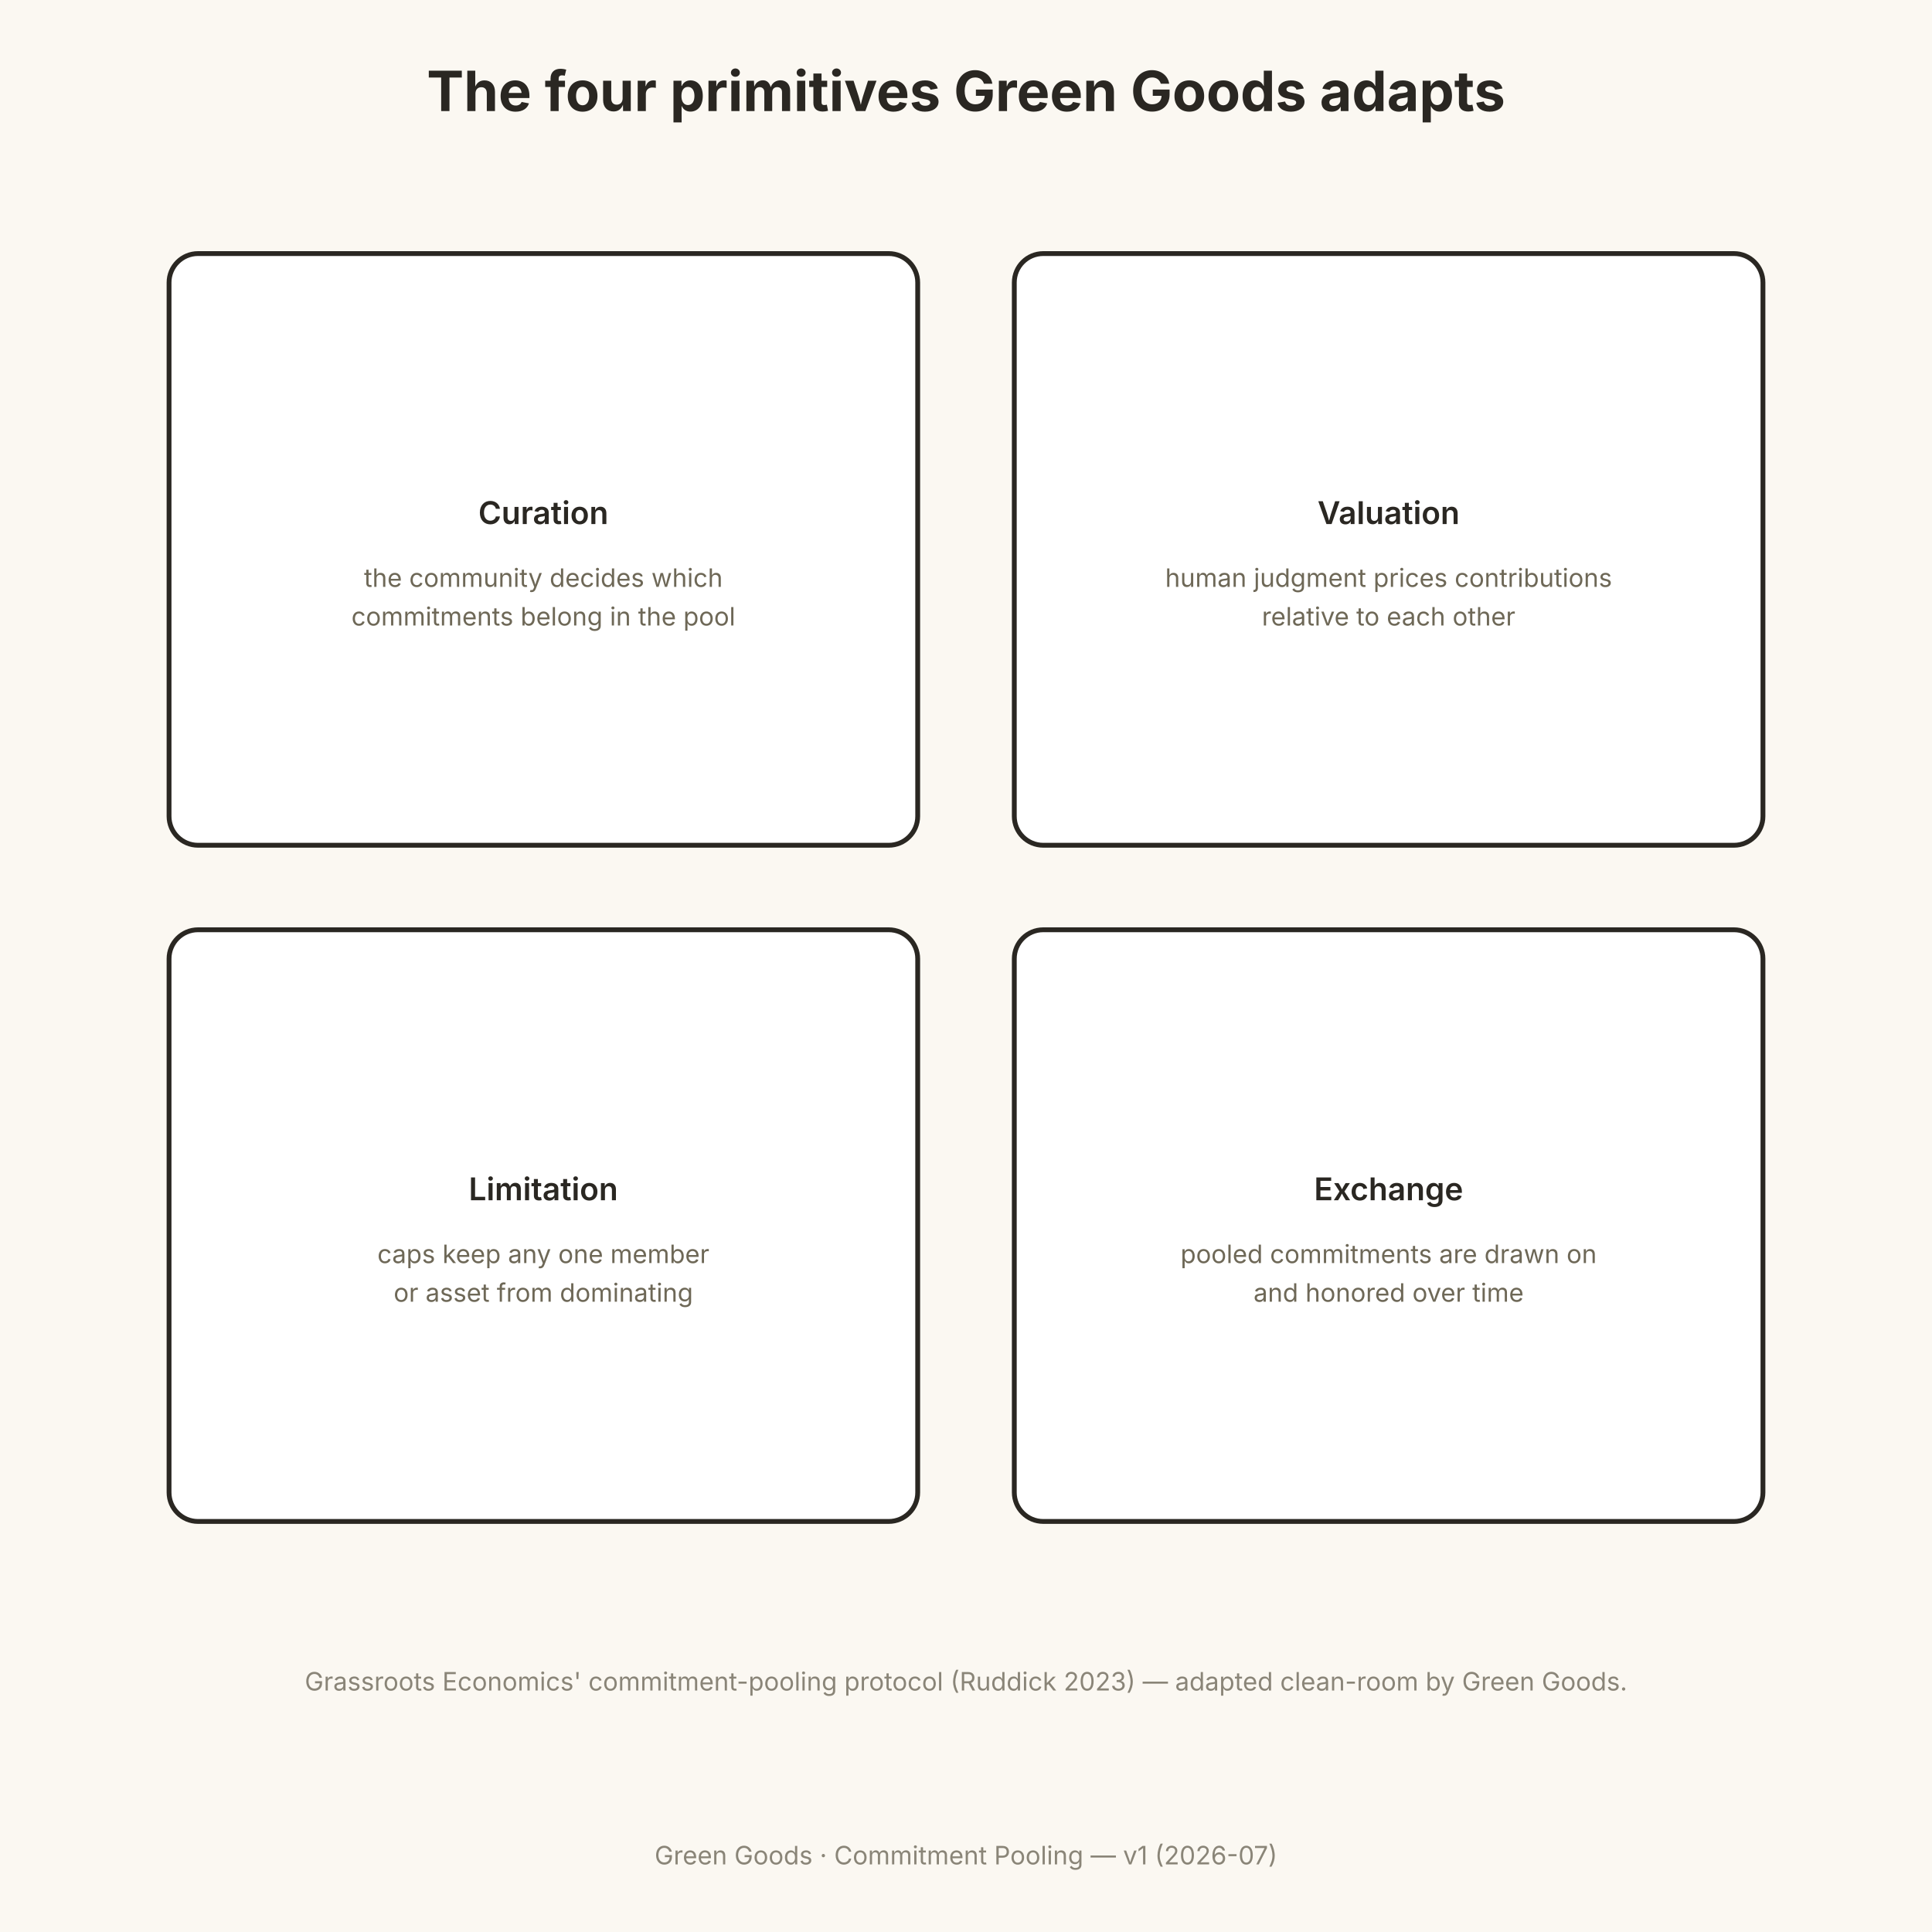
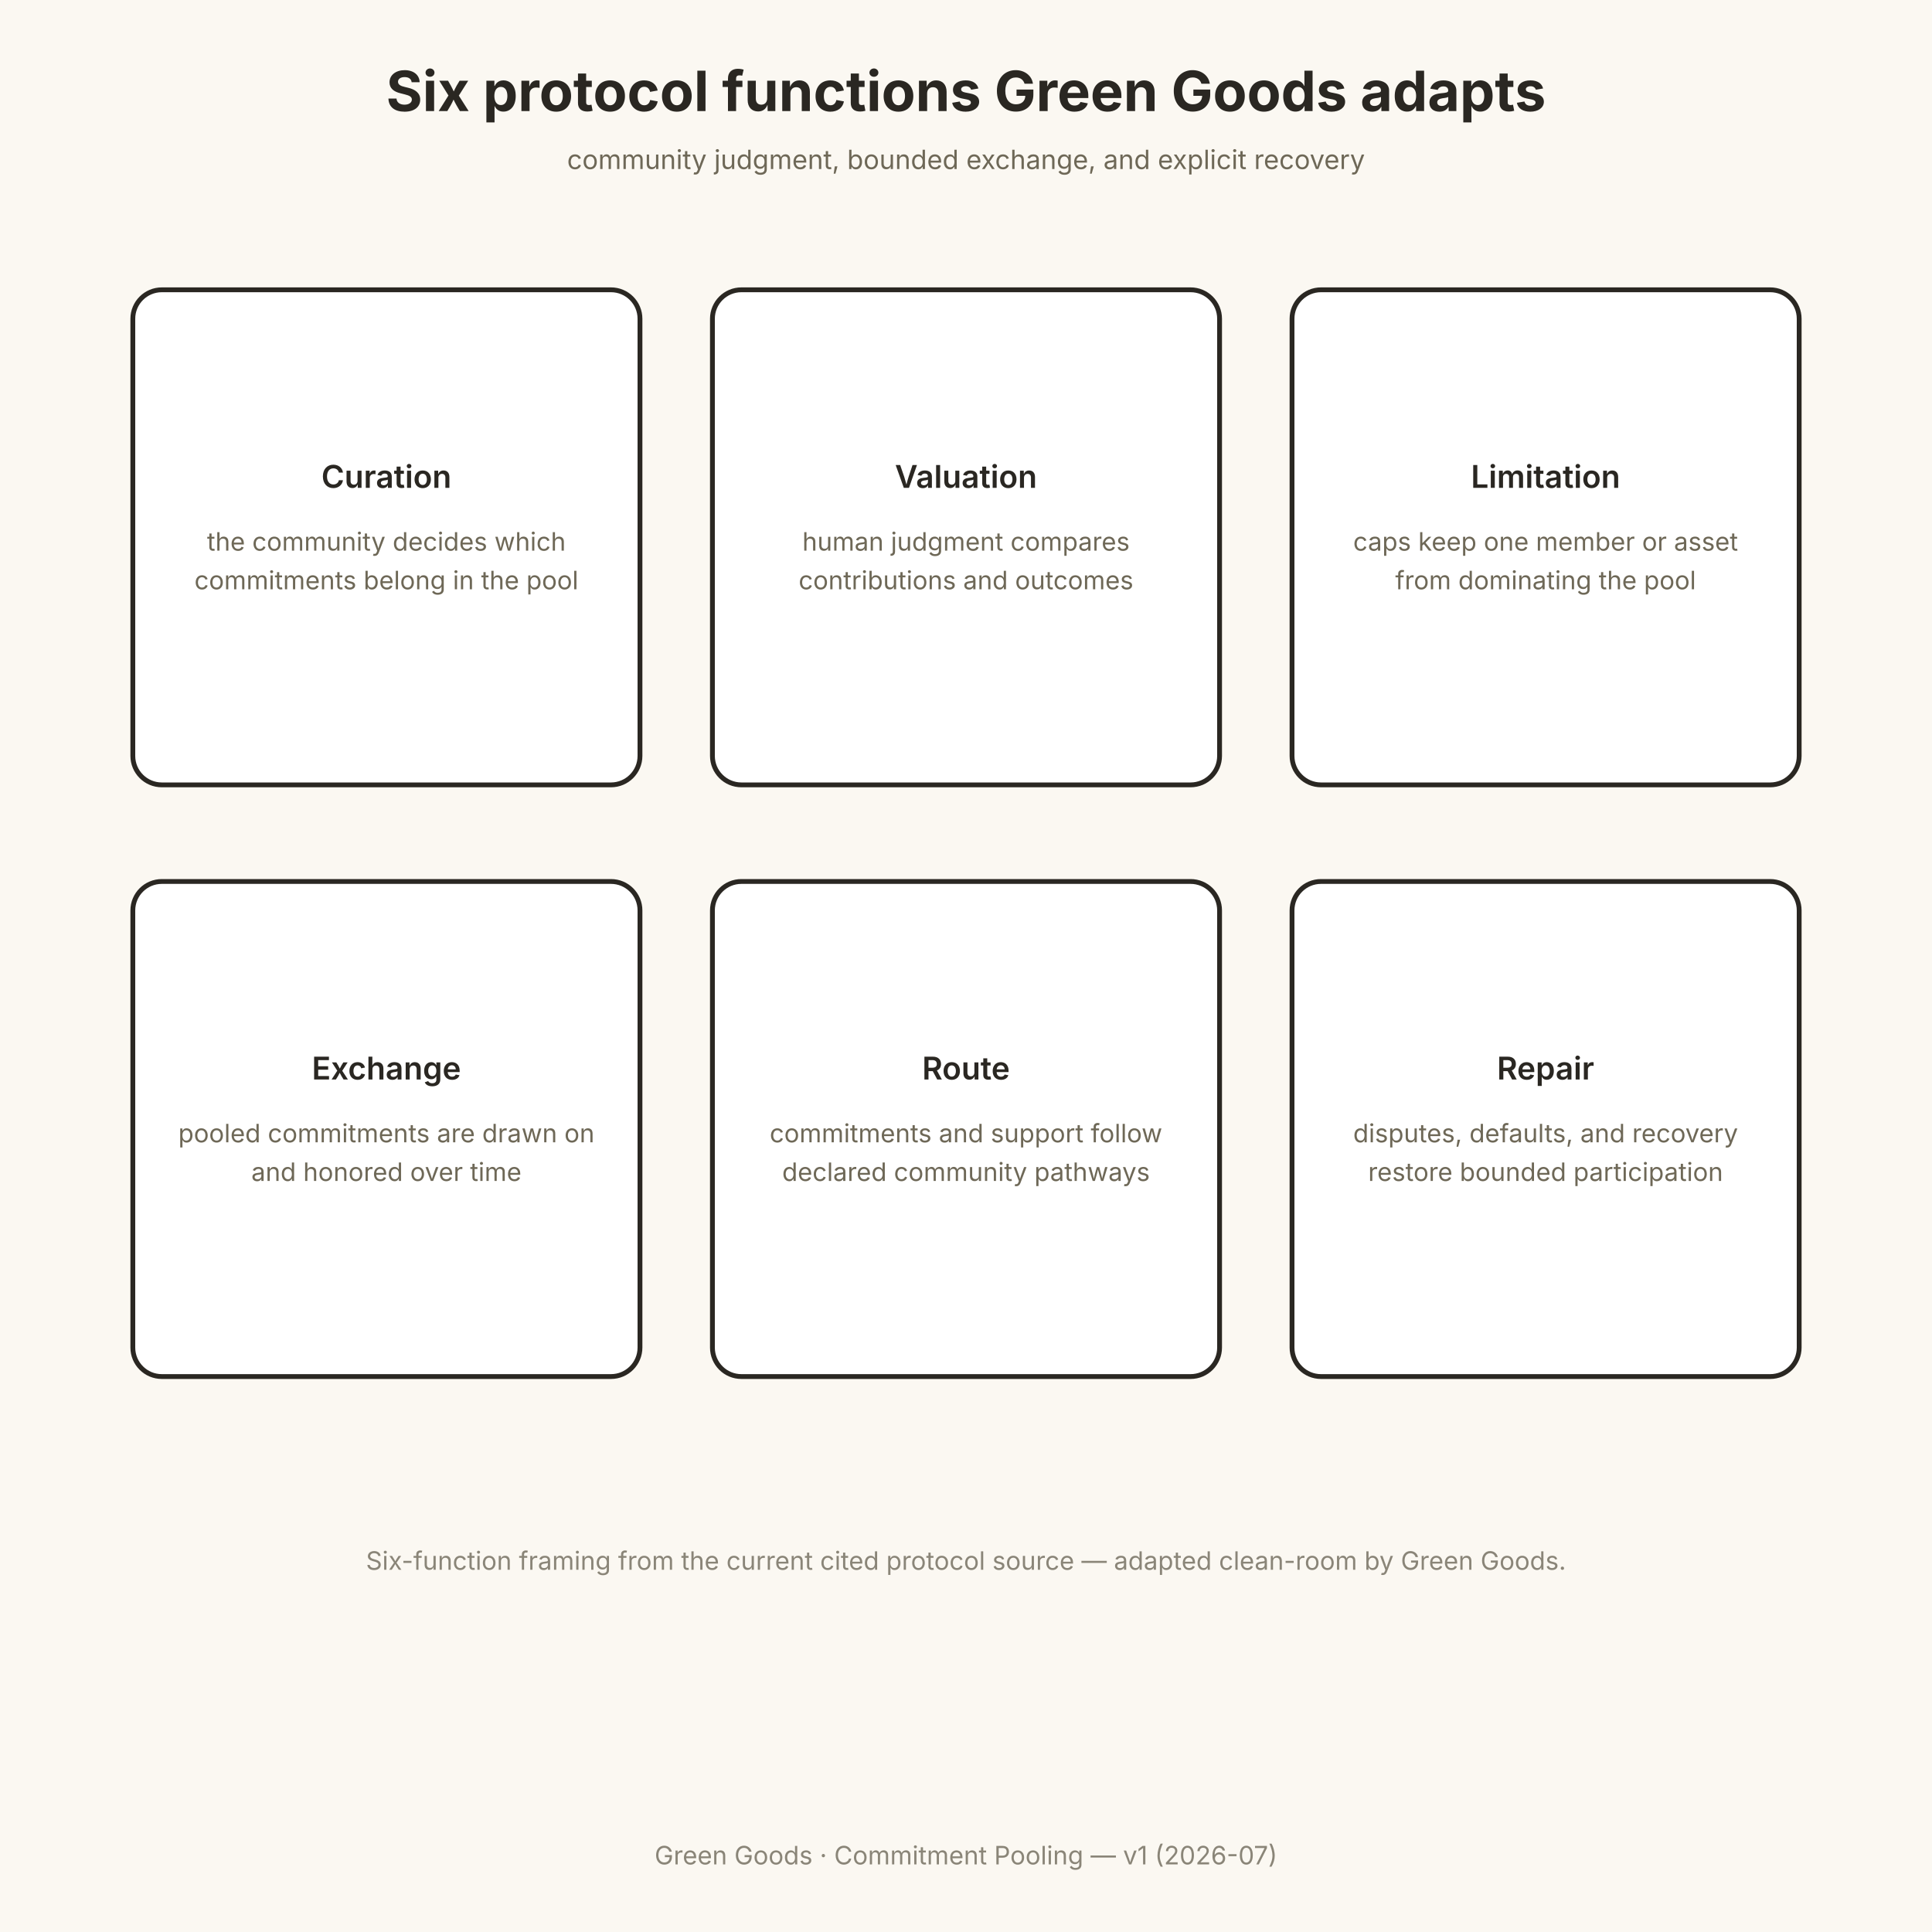
- <svg xmlns="http://www.w3.org/2000/svg" width="1600" height="1600" viewBox="0 0 800 800" font-family="Inter, 'Helvetica Neue', Arial, sans-serif">
+ <svg xmlns="http://www.w3.org/2000/svg" width="1600" height="1600" viewBox="0 0 800 800" font-family="Inter, 'Helvetica Neue', Arial, sans-serif" role="img" aria-labelledby="ge-title ge-desc">
  <rect x="0" y="0" width="800" height="800" fill="#FBF8F2" />
-   <text x="400" y="46" text-anchor="middle" font-size="23" font-weight="700" fill="#2A2722">The four primitives Green Goods adapts</text>
+   <text x="400" y="46" text-anchor="middle" font-size="23" font-weight="700" fill="#2A2722">Six protocol functions Green Goods adapts</text>
+   <text x="400" y="70" text-anchor="middle" font-size="11" fill="#6E6857">community judgment, bounded exchange, and explicit recovery</text>
  <g>
-     <rect x="70" y="105" width="310" height="245" rx="12" fill="#FFFFFF" stroke="#2A2722" stroke-width="2" />
-     <text x="225" y="217" text-anchor="middle" font-size="13" font-weight="600" fill="#2A2722">Curation</text>
-     <text x="225" y="243" text-anchor="middle" font-size="10.5" fill="#6E6857">the community decides which</text>
-     <text x="225" y="259" text-anchor="middle" font-size="10.5" fill="#6E6857">commitments belong in the pool</text>
+     <rect x="55" y="120" width="210" height="205" rx="12" fill="#FFFFFF" stroke="#2A2722" stroke-width="2" />
+     <text x="160" y="202" text-anchor="middle" font-size="13" font-weight="600" fill="#2A2722">Curation</text>
+     <text x="160" y="228" text-anchor="middle" font-size="10.5" fill="#6E6857">the community decides which</text>
+     <text x="160" y="244" text-anchor="middle" font-size="10.5" fill="#6E6857">commitments belong in the pool</text>
  </g>
  <g>
-     <rect x="420" y="105" width="310" height="245" rx="12" fill="#FFFFFF" stroke="#2A2722" stroke-width="2" />
-     <text x="575" y="217" text-anchor="middle" font-size="13" font-weight="600" fill="#2A2722">Valuation</text>
-     <text x="575" y="243" text-anchor="middle" font-size="10.5" fill="#6E6857">human judgment prices contributions</text>
-     <text x="575" y="259" text-anchor="middle" font-size="10.5" fill="#6E6857">relative to each other</text>
+     <rect x="295" y="120" width="210" height="205" rx="12" fill="#FFFFFF" stroke="#2A2722" stroke-width="2" />
+     <text x="400" y="202" text-anchor="middle" font-size="13" font-weight="600" fill="#2A2722">Valuation</text>
+     <text x="400" y="228" text-anchor="middle" font-size="10.5" fill="#6E6857">human judgment compares</text>
+     <text x="400" y="244" text-anchor="middle" font-size="10.5" fill="#6E6857">contributions and outcomes</text>
  </g>
  <g>
-     <rect x="70" y="385" width="310" height="245" rx="12" fill="#FFFFFF" stroke="#2A2722" stroke-width="2" />
-     <text x="225" y="497" text-anchor="middle" font-size="13" font-weight="600" fill="#2A2722">Limitation</text>
-     <text x="225" y="523" text-anchor="middle" font-size="10.5" fill="#6E6857">caps keep any one member</text>
-     <text x="225" y="539" text-anchor="middle" font-size="10.5" fill="#6E6857">or asset from dominating</text>
+     <rect x="535" y="120" width="210" height="205" rx="12" fill="#FFFFFF" stroke="#2A2722" stroke-width="2" />
+     <text x="640" y="202" text-anchor="middle" font-size="13" font-weight="600" fill="#2A2722">Limitation</text>
+     <text x="640" y="228" text-anchor="middle" font-size="10.5" fill="#6E6857">caps keep one member or asset</text>
+     <text x="640" y="244" text-anchor="middle" font-size="10.5" fill="#6E6857">from dominating the pool</text>
  </g>
  <g>
-     <rect x="420" y="385" width="310" height="245" rx="12" fill="#FFFFFF" stroke="#2A2722" stroke-width="2" />
-     <text x="575" y="497" text-anchor="middle" font-size="13" font-weight="600" fill="#2A2722">Exchange</text>
-     <text x="575" y="523" text-anchor="middle" font-size="10.5" fill="#6E6857">pooled commitments are drawn on</text>
-     <text x="575" y="539" text-anchor="middle" font-size="10.5" fill="#6E6857">and honored over time</text>
+     <rect x="55" y="365" width="210" height="205" rx="12" fill="#FFFFFF" stroke="#2A2722" stroke-width="2" />
+     <text x="160" y="447" text-anchor="middle" font-size="13" font-weight="600" fill="#2A2722">Exchange</text>
+     <text x="160" y="473" text-anchor="middle" font-size="10.5" fill="#6E6857">pooled commitments are drawn on</text>
+     <text x="160" y="489" text-anchor="middle" font-size="10.5" fill="#6E6857">and honored over time</text>
  </g>
-   <text x="400" y="700" text-anchor="middle" font-size="10.5" fill="#8A8578">Grassroots Economics' commitment-pooling protocol (Ruddick 2023) — adapted clean-room by Green Goods.</text>
+   <g>
+     <rect x="295" y="365" width="210" height="205" rx="12" fill="#FFFFFF" stroke="#2A2722" stroke-width="2" />
+     <text x="400" y="447" text-anchor="middle" font-size="13" font-weight="600" fill="#2A2722">Route</text>
+     <text x="400" y="473" text-anchor="middle" font-size="10.5" fill="#6E6857">commitments and support follow</text>
+     <text x="400" y="489" text-anchor="middle" font-size="10.5" fill="#6E6857">declared community pathways</text>
+   </g>
+   <g>
+     <rect x="535" y="365" width="210" height="205" rx="12" fill="#FFFFFF" stroke="#2A2722" stroke-width="2" />
+     <text x="640" y="447" text-anchor="middle" font-size="13" font-weight="600" fill="#2A2722">Repair</text>
+     <text x="640" y="473" text-anchor="middle" font-size="10.5" fill="#6E6857">disputes, defaults, and recovery</text>
+     <text x="640" y="489" text-anchor="middle" font-size="10.5" fill="#6E6857">restore bounded participation</text>
+   </g>
+   <text x="400" y="650" text-anchor="middle" font-size="10.5" fill="#8A8578">Six-function framing from the current cited protocol source — adapted clean-room by Green Goods.</text>
  <text x="400" y="772" text-anchor="middle" font-size="10.5" fill="#8A8578">Green Goods · Commitment Pooling — v1 (2026-07)</text>
</svg>
